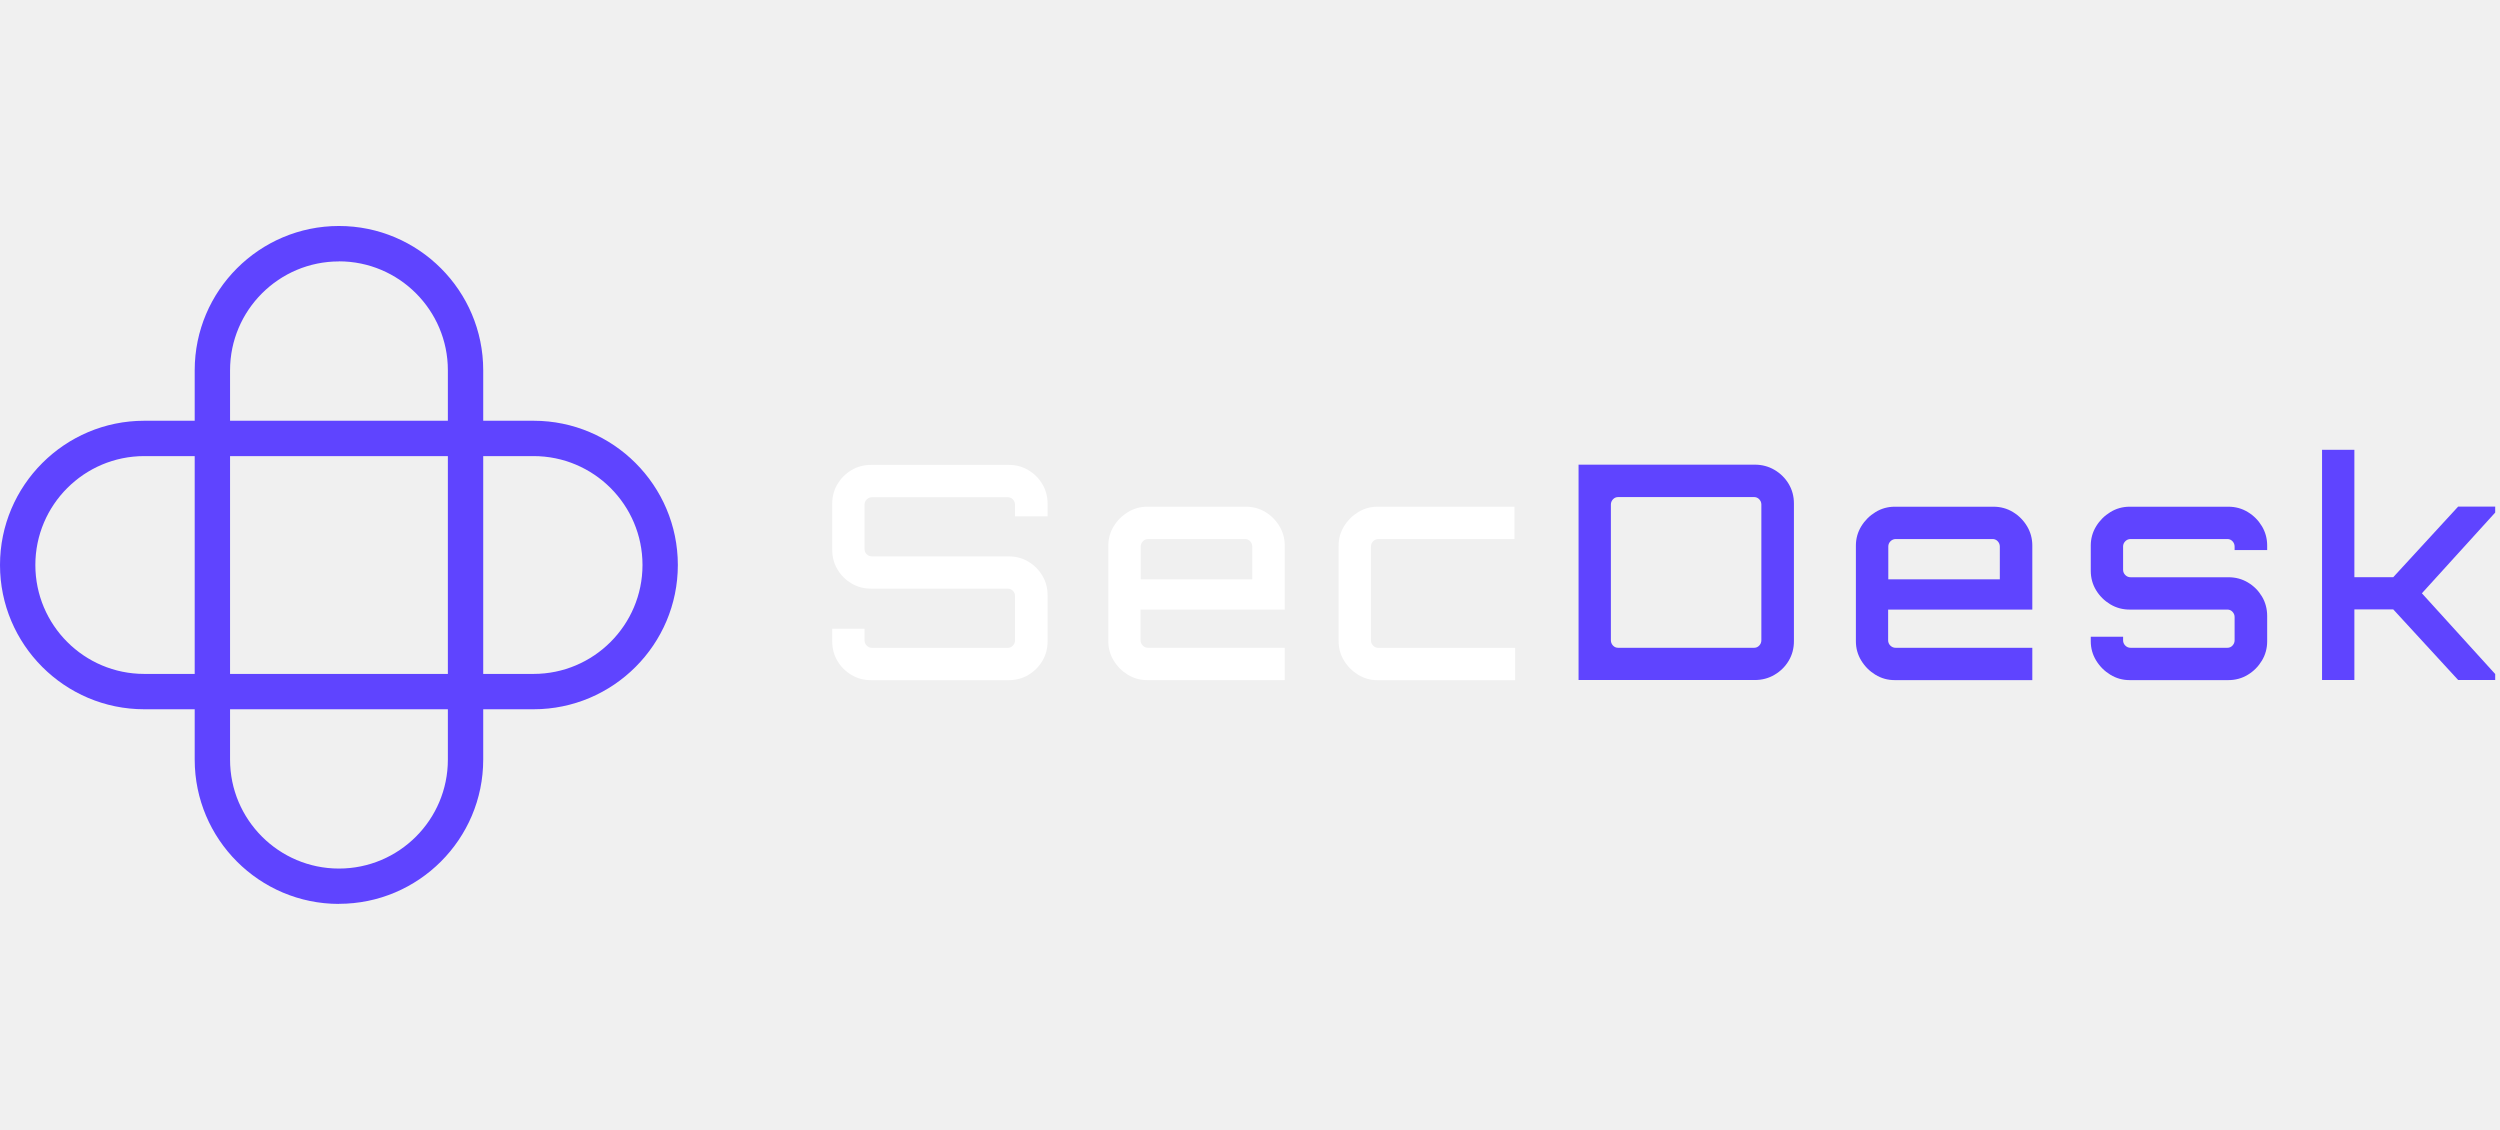
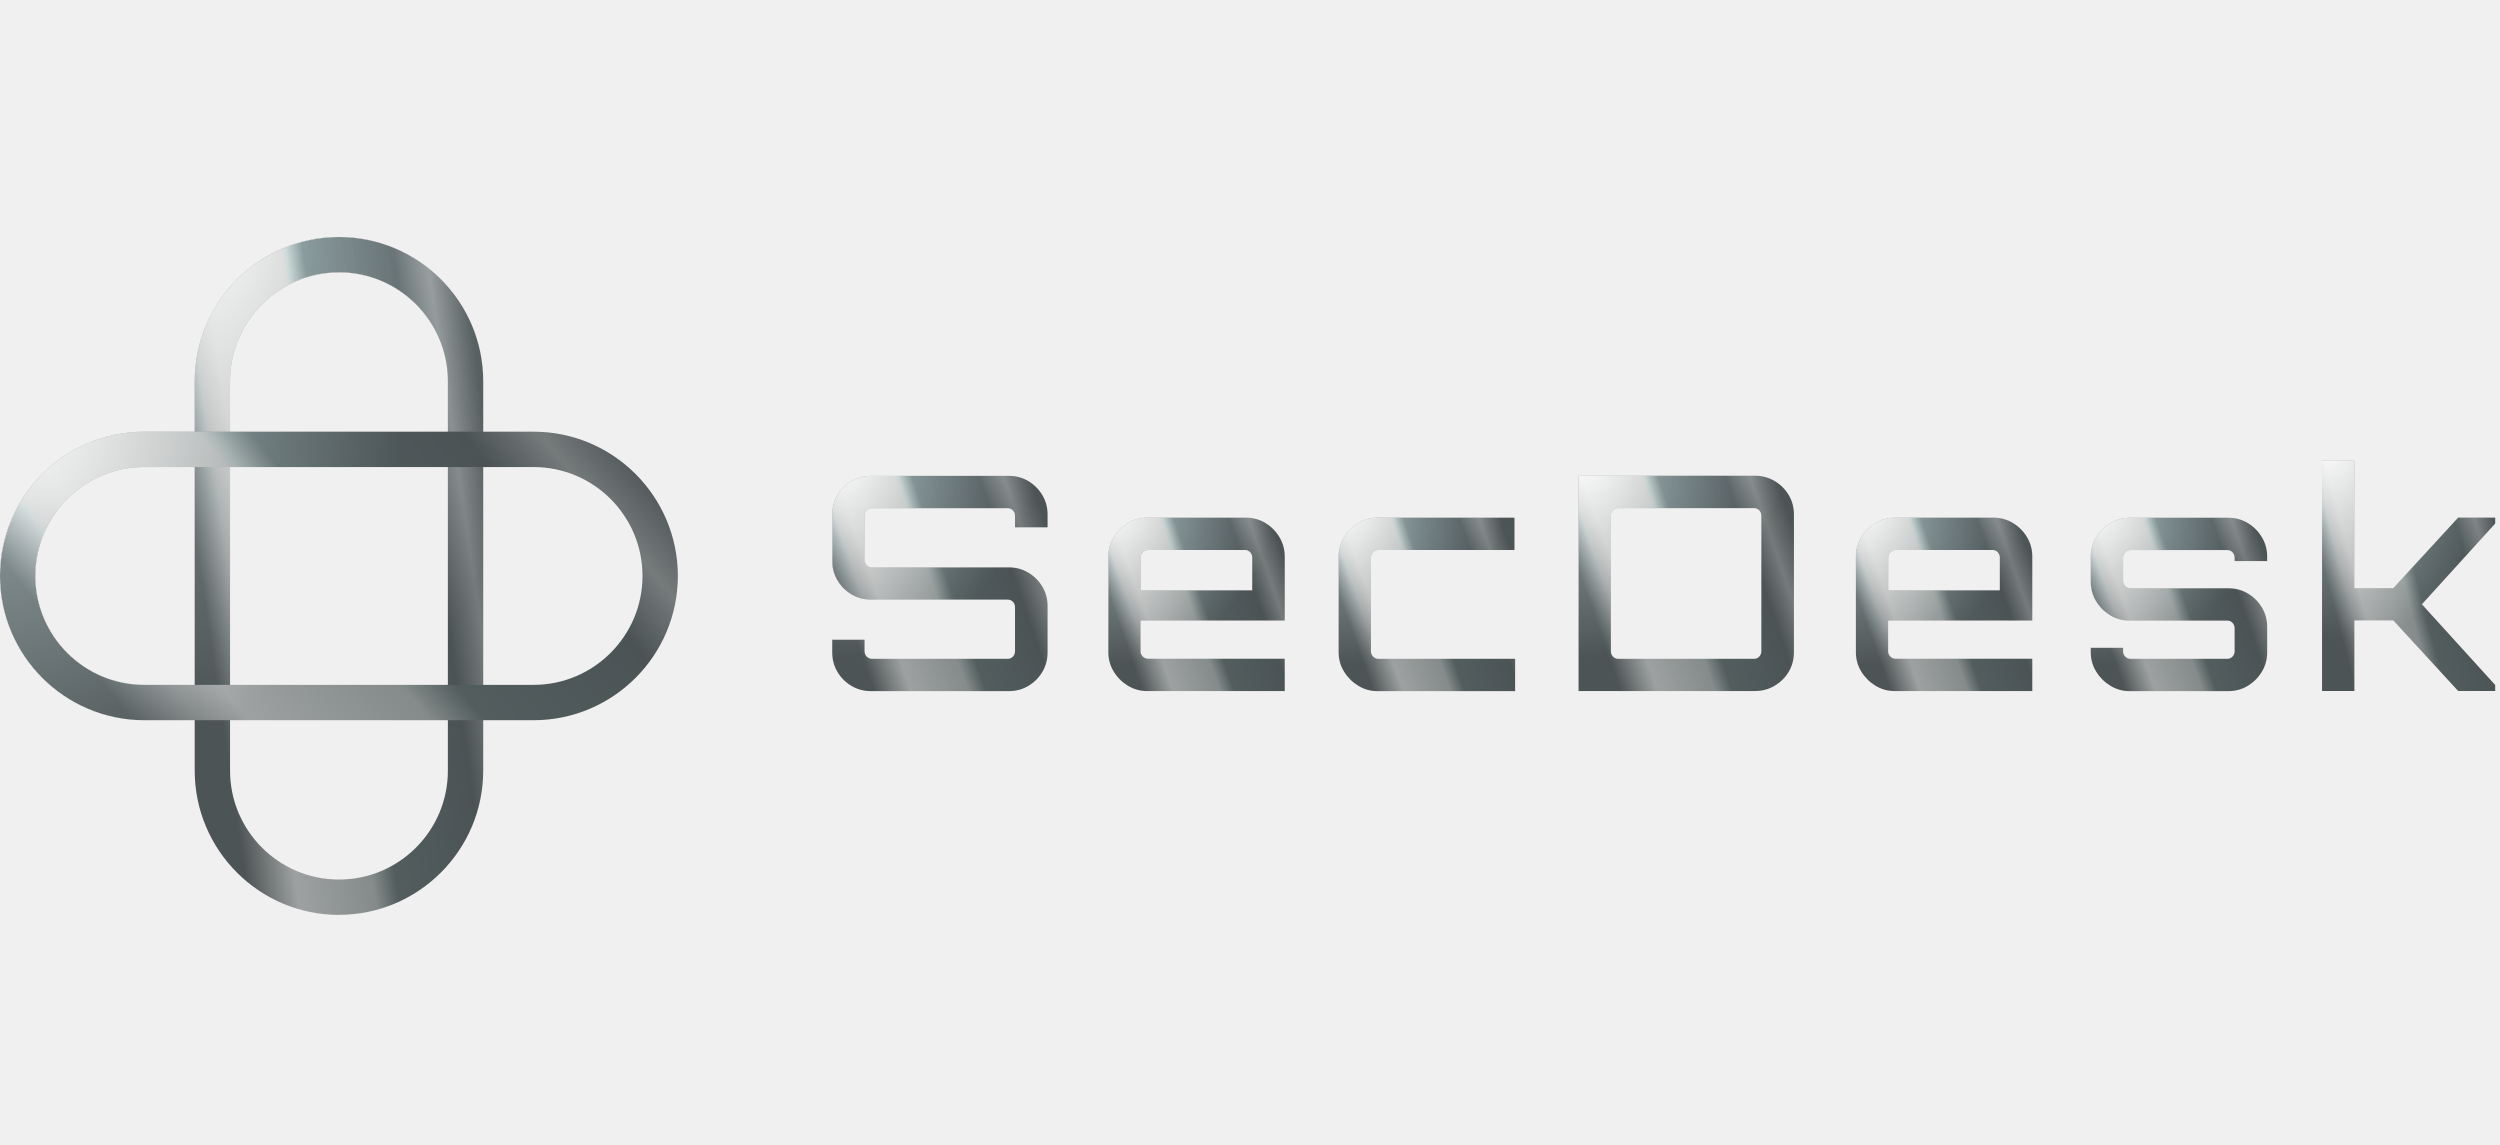
- <svg xmlns="http://www.w3.org/2000/svg" width="177" height="80" viewBox="0 0 177 80" fill="none">
-   <g clip-path="url(#clip0_226_7133)">
-     <g clip-path="url(#clip1_226_7133)">
-       <g clip-path="url(#clip2_226_7133)">
-         <path d="M23.998 63.997C18.363 63.997 13.785 59.414 13.785 53.784V26.213C13.785 20.584 18.363 16 23.998 16C29.634 16 34.212 20.584 34.212 26.213V53.778C34.212 59.414 29.628 63.991 23.998 63.991V63.997ZM23.998 18.509C19.75 18.509 16.288 21.965 16.288 26.219V53.784C16.288 58.032 19.744 61.494 23.998 61.494C28.253 61.494 31.709 58.038 31.709 53.784V26.213C31.709 21.965 28.253 18.503 23.998 18.503V18.509Z" fill="#5F44FF" />
-         <path d="M37.784 50.216H10.213C4.584 50.216 0 45.638 0 40.002C0 34.367 4.584 29.789 10.213 29.789H37.778C43.414 29.789 47.991 34.373 47.991 40.002C47.991 45.632 43.408 50.216 37.778 50.216H37.784ZM10.213 32.292C5.965 32.292 2.503 35.748 2.503 40.002C2.503 44.256 5.959 47.713 10.213 47.713H37.778C42.026 47.713 45.489 44.256 45.489 40.002C45.489 35.748 42.032 32.292 37.778 32.292H10.213Z" fill="#5F44FF" />
-         <path d="M61.673 48.156C61.164 48.156 60.702 48.035 60.285 47.786C59.869 47.538 59.534 47.208 59.291 46.792C59.043 46.376 58.921 45.913 58.921 45.405V44.514H61.21V45.341C61.21 45.48 61.262 45.607 61.366 45.711C61.47 45.815 61.597 45.867 61.736 45.867H71.354C71.493 45.867 71.614 45.815 71.713 45.711C71.811 45.607 71.863 45.48 71.863 45.341V42.208C71.863 42.052 71.811 41.925 71.713 41.827C71.614 41.729 71.493 41.676 71.354 41.676H61.673C61.164 41.676 60.702 41.555 60.285 41.307C59.869 41.058 59.534 40.729 59.291 40.312C59.043 39.896 58.921 39.434 58.921 38.925V35.665C58.921 35.157 59.043 34.694 59.291 34.278C59.54 33.862 59.869 33.532 60.285 33.284C60.702 33.035 61.164 32.914 61.673 32.914H71.418C71.926 32.914 72.389 33.035 72.805 33.284C73.221 33.532 73.551 33.862 73.799 34.278C74.048 34.694 74.169 35.157 74.169 35.665V36.556H71.863V35.729C71.863 35.59 71.811 35.463 71.713 35.359C71.614 35.255 71.493 35.203 71.354 35.203H61.736C61.597 35.203 61.47 35.255 61.366 35.359C61.262 35.463 61.21 35.59 61.21 35.729V38.862C61.21 39.018 61.262 39.145 61.366 39.243C61.47 39.341 61.597 39.393 61.736 39.393H71.418C71.926 39.393 72.389 39.515 72.805 39.763C73.221 40.012 73.551 40.341 73.799 40.758C74.048 41.174 74.169 41.636 74.169 42.145V45.405C74.169 45.913 74.048 46.376 73.799 46.792C73.551 47.208 73.221 47.538 72.805 47.786C72.389 48.035 71.926 48.156 71.418 48.156H61.673Z" fill="white" />
-         <path d="M79.856 47.776C79.44 47.522 79.105 47.187 78.851 46.77C78.596 46.354 78.469 45.898 78.469 45.406V38.626C78.469 38.135 78.596 37.678 78.851 37.262C79.105 36.846 79.44 36.511 79.856 36.257C80.273 36.002 80.729 35.875 81.221 35.875H88.209C88.717 35.875 89.18 36.002 89.596 36.257C90.012 36.511 90.341 36.846 90.59 37.262C90.838 37.678 90.96 38.135 90.96 38.626V43.158H80.752V45.337C80.752 45.476 80.804 45.603 80.908 45.707C81.012 45.811 81.14 45.863 81.278 45.863H90.96V48.152H81.215C80.718 48.152 80.267 48.025 79.851 47.77L79.856 47.776ZM80.758 41.019H88.659V38.69C88.659 38.551 88.607 38.424 88.509 38.32C88.411 38.216 88.29 38.164 88.151 38.164H81.29C81.151 38.164 81.024 38.216 80.92 38.32C80.816 38.424 80.764 38.551 80.764 38.69V41.019H80.758Z" fill="white" />
-         <path d="M96.162 47.776C95.746 47.522 95.411 47.187 95.156 46.77C94.902 46.354 94.775 45.898 94.775 45.406V38.626C94.775 38.135 94.902 37.678 95.156 37.262C95.411 36.846 95.746 36.511 96.162 36.257C96.578 36.002 97.035 35.875 97.526 35.875H107.225V38.164H97.59C97.451 38.164 97.324 38.216 97.22 38.32C97.116 38.424 97.064 38.551 97.064 38.69V45.343C97.064 45.481 97.116 45.608 97.22 45.713C97.324 45.817 97.451 45.869 97.59 45.869H107.271V48.157H97.526C97.029 48.157 96.578 48.03 96.162 47.776Z" fill="white" />
-         <path d="M111.762 48.152V32.898H124.235C124.744 32.898 125.212 33.02 125.634 33.268C126.056 33.517 126.391 33.846 126.64 34.263C126.888 34.679 127.01 35.141 127.01 35.65V45.395C127.01 45.903 126.888 46.366 126.64 46.782C126.391 47.198 126.056 47.528 125.634 47.776C125.212 48.025 124.744 48.146 124.235 48.146H111.762V48.152ZM114.56 45.863H124.195C124.334 45.863 124.455 45.811 124.553 45.707C124.652 45.603 124.704 45.476 124.704 45.337V35.719C124.704 35.58 124.652 35.453 124.553 35.349C124.455 35.245 124.334 35.193 124.195 35.193H114.56C114.421 35.193 114.3 35.245 114.201 35.349C114.103 35.453 114.051 35.58 114.051 35.719V45.337C114.051 45.476 114.103 45.603 114.201 45.707C114.3 45.811 114.421 45.863 114.56 45.863Z" fill="#5F44FF" />
-         <path d="M132.784 47.776C132.368 47.522 132.033 47.187 131.778 46.77C131.524 46.354 131.397 45.898 131.397 45.406V38.626C131.397 38.135 131.524 37.678 131.778 37.262C132.033 36.846 132.368 36.511 132.784 36.257C133.2 36.002 133.657 35.875 134.148 35.875H141.136C141.645 35.875 142.107 36.002 142.523 36.257C142.94 36.511 143.269 36.846 143.518 37.262C143.766 37.678 143.888 38.135 143.888 38.626V43.158H133.68V45.337C133.68 45.476 133.732 45.603 133.836 45.707C133.94 45.811 134.067 45.863 134.206 45.863H143.888V48.152H134.142C133.645 48.152 133.195 48.025 132.778 47.77L132.784 47.776ZM133.686 41.019H141.587V38.69C141.587 38.551 141.535 38.424 141.437 38.32C141.339 38.216 141.217 38.164 141.078 38.164H134.218C134.079 38.164 133.952 38.216 133.848 38.32C133.744 38.424 133.692 38.551 133.692 38.69V41.019H133.686Z" fill="#5F44FF" />
-         <path d="M149.413 47.77C148.997 47.516 148.662 47.181 148.407 46.764C148.153 46.348 148.026 45.892 148.026 45.4V45.083H150.315V45.337C150.315 45.476 150.367 45.603 150.471 45.707C150.575 45.811 150.702 45.863 150.841 45.863H157.702C157.84 45.863 157.962 45.811 158.06 45.707C158.158 45.603 158.21 45.476 158.21 45.337V43.684C158.21 43.545 158.158 43.418 158.06 43.314C157.962 43.21 157.84 43.158 157.702 43.158H150.777C150.28 43.158 149.829 43.036 149.413 42.788C148.997 42.539 148.662 42.21 148.407 41.794C148.153 41.378 148.026 40.915 148.026 40.407V38.626C148.026 38.135 148.153 37.678 148.407 37.262C148.662 36.846 148.997 36.511 149.413 36.257C149.829 36.002 150.286 35.875 150.777 35.875H157.765C158.274 35.875 158.736 36.002 159.152 36.257C159.569 36.511 159.898 36.846 160.147 37.262C160.395 37.678 160.516 38.135 160.516 38.626V38.944H158.21V38.69C158.21 38.551 158.158 38.424 158.06 38.32C157.962 38.216 157.84 38.164 157.702 38.164H150.841C150.702 38.164 150.575 38.216 150.471 38.32C150.367 38.424 150.315 38.551 150.315 38.69V40.343C150.315 40.482 150.367 40.609 150.471 40.713C150.575 40.817 150.702 40.869 150.841 40.869H157.765C158.274 40.869 158.736 40.99 159.152 41.239C159.569 41.487 159.898 41.817 160.147 42.233C160.395 42.649 160.516 43.112 160.516 43.62V45.4C160.516 45.898 160.395 46.348 160.147 46.764C159.898 47.181 159.569 47.516 159.152 47.77C158.736 48.025 158.274 48.152 157.765 48.152H150.777C150.28 48.152 149.829 48.025 149.413 47.77Z" fill="#5F44FF" />
-         <path d="M164.401 48.155V31.844H166.69V40.866H169.441L174.036 35.867H176.66V36.289L171.47 42.005L176.66 47.721V48.143H174.036L169.441 43.144H166.69V48.143H164.401V48.155Z" fill="#5F44FF" />
+ <svg xmlns="http://www.w3.org/2000/svg" width="177" height="81" viewBox="0 0 177 81" fill="none">
+   <g clip-path="url(#clip0_339_1602)">
+     <g clip-path="url(#clip1_339_1602)">
+       <g clip-path="url(#clip2_339_1602)">
+         <path d="M23.998 64.776C18.363 64.776 13.785 60.192 13.785 54.563V26.992C13.785 21.362 18.363 16.779 23.998 16.779C29.634 16.779 34.212 21.362 34.212 26.992V54.557C34.212 60.192 29.628 64.77 23.998 64.77V64.776ZM23.998 19.287C19.75 19.287 16.288 22.744 16.288 26.998V54.563C16.288 58.811 19.744 62.273 23.998 62.273C28.253 62.273 31.709 58.817 31.709 54.563V26.992C31.709 22.744 28.253 19.282 23.998 19.282V19.287Z" fill="url(#paint0_linear_339_1602)" />
+         <path d="M23.998 64.776C18.363 64.776 13.785 60.192 13.785 54.563V26.992C13.785 21.362 18.363 16.779 23.998 16.779C29.634 16.779 34.212 21.362 34.212 26.992V54.557C34.212 60.192 29.628 64.77 23.998 64.77V64.776ZM23.998 19.287C19.75 19.287 16.288 22.744 16.288 26.998V54.563C16.288 58.811 19.744 62.273 23.998 62.273C28.253 62.273 31.709 58.817 31.709 54.563V26.992C31.709 22.744 28.253 19.282 23.998 19.282V19.287Z" fill="url(#paint1_radial_339_1602)" style="mix-blend-mode:overlay" />
+         <path d="M37.784 50.991H10.213C4.584 50.991 0 46.413 0 40.778C0 35.142 4.584 30.564 10.213 30.564H37.778C43.414 30.564 47.991 35.148 47.991 40.778C47.991 46.407 43.408 50.991 37.778 50.991H37.784ZM10.213 33.067C5.965 33.067 2.503 36.523 2.503 40.778C2.503 45.032 5.959 48.488 10.213 48.488H37.778C42.026 48.488 45.489 45.032 45.489 40.778C45.489 36.523 42.032 33.067 37.778 33.067H10.213Z" fill="url(#paint2_linear_339_1602)" />
+         <path d="M37.784 50.991H10.213C4.584 50.991 0 46.413 0 40.778C0 35.142 4.584 30.564 10.213 30.564H37.778C43.414 30.564 47.991 35.148 47.991 40.778C47.991 46.407 43.408 50.991 37.778 50.991H37.784ZM10.213 33.067C5.965 33.067 2.503 36.523 2.503 40.778C2.503 45.032 5.959 48.488 10.213 48.488H37.778C42.026 48.488 45.489 45.032 45.489 40.778C45.489 36.523 42.032 33.067 37.778 33.067H10.213Z" fill="url(#paint3_radial_339_1602)" style="mix-blend-mode:overlay" />
+         <path d="M61.673 48.933C61.164 48.933 60.702 48.812 60.285 48.563C59.869 48.315 59.534 47.985 59.291 47.569C59.043 47.153 58.921 46.69 58.921 46.182V45.292H61.21V46.118C61.21 46.257 61.262 46.384 61.366 46.488C61.47 46.592 61.597 46.644 61.736 46.644H71.354C71.493 46.644 71.614 46.592 71.713 46.488C71.811 46.384 71.863 46.257 71.863 46.118V42.985C71.863 42.829 71.811 42.702 71.713 42.604C71.614 42.506 71.493 42.454 71.354 42.454H61.673C61.164 42.454 60.702 42.332 60.285 42.084C59.869 41.835 59.534 41.506 59.291 41.09C59.043 40.673 58.921 40.211 58.921 39.702V36.442C58.921 35.934 59.043 35.471 59.291 35.055C59.54 34.639 59.869 34.31 60.285 34.061C60.702 33.812 61.164 33.691 61.673 33.691H71.418C71.926 33.691 72.389 33.812 72.805 34.061C73.221 34.31 73.55 34.639 73.799 35.055C74.048 35.471 74.169 35.934 74.169 36.442V37.333H71.863V36.506C71.863 36.367 71.811 36.24 71.713 36.136C71.614 36.032 71.493 35.98 71.354 35.98H61.736C61.597 35.98 61.47 36.032 61.366 36.136C61.262 36.24 61.21 36.367 61.21 36.506V39.639C61.21 39.795 61.262 39.922 61.366 40.02C61.47 40.118 61.597 40.17 61.736 40.17H71.418C71.926 40.17 72.389 40.292 72.805 40.541C73.221 40.789 73.55 41.118 73.799 41.535C74.048 41.951 74.169 42.413 74.169 42.922V46.182C74.169 46.69 74.048 47.153 73.799 47.569C73.55 47.985 73.221 48.315 72.805 48.563C72.389 48.812 71.926 48.933 71.418 48.933H61.673Z" fill="url(#paint4_linear_339_1602)" />
+         <path d="M61.673 48.933C61.164 48.933 60.702 48.812 60.285 48.563C59.869 48.315 59.534 47.985 59.291 47.569C59.043 47.153 58.921 46.69 58.921 46.182V45.292H61.21V46.118C61.21 46.257 61.262 46.384 61.366 46.488C61.47 46.592 61.597 46.644 61.736 46.644H71.354C71.493 46.644 71.614 46.592 71.713 46.488C71.811 46.384 71.863 46.257 71.863 46.118V42.985C71.863 42.829 71.811 42.702 71.713 42.604C71.614 42.506 71.493 42.454 71.354 42.454H61.673C61.164 42.454 60.702 42.332 60.285 42.084C59.869 41.835 59.534 41.506 59.291 41.09C59.043 40.673 58.921 40.211 58.921 39.702V36.442C58.921 35.934 59.043 35.471 59.291 35.055C59.54 34.639 59.869 34.31 60.285 34.061C60.702 33.812 61.164 33.691 61.673 33.691H71.418C71.926 33.691 72.389 33.812 72.805 34.061C73.221 34.31 73.55 34.639 73.799 35.055C74.048 35.471 74.169 35.934 74.169 36.442V37.333H71.863V36.506C71.863 36.367 71.811 36.24 71.713 36.136C71.614 36.032 71.493 35.98 71.354 35.98H61.736C61.597 35.98 61.47 36.032 61.366 36.136C61.262 36.24 61.21 36.367 61.21 36.506V39.639C61.21 39.795 61.262 39.922 61.366 40.02C61.47 40.118 61.597 40.17 61.736 40.17H71.418C71.926 40.17 72.389 40.292 72.805 40.541C73.221 40.789 73.55 41.118 73.799 41.535C74.048 41.951 74.169 42.413 74.169 42.922V46.182C74.169 46.69 74.048 47.153 73.799 47.569C73.55 47.985 73.221 48.315 72.805 48.563C72.389 48.812 71.926 48.933 71.418 48.933H61.673Z" fill="url(#paint5_radial_339_1602)" style="mix-blend-mode:overlay" />
+         <path d="M79.856 48.551C79.44 48.297 79.105 47.962 78.851 47.546C78.597 47.13 78.469 46.673 78.469 46.182V39.402C78.469 38.91 78.597 38.454 78.851 38.038C79.105 37.621 79.44 37.286 79.856 37.032C80.273 36.778 80.729 36.65 81.221 36.65H88.209C88.717 36.65 89.18 36.778 89.596 37.032C90.012 37.286 90.341 37.621 90.59 38.038C90.838 38.454 90.96 38.91 90.96 39.402V43.933H80.752V46.112C80.752 46.251 80.804 46.378 80.909 46.482C81.013 46.586 81.14 46.638 81.278 46.638H90.96V48.927H81.215C80.718 48.927 80.267 48.8 79.851 48.546L79.856 48.551ZM80.758 41.795H88.659V39.465C88.659 39.327 88.607 39.199 88.509 39.095C88.411 38.991 88.29 38.939 88.151 38.939H81.29C81.151 38.939 81.024 38.991 80.92 39.095C80.816 39.199 80.764 39.327 80.764 39.465V41.795H80.758Z" fill="url(#paint6_linear_339_1602)" />
+         <path d="M79.856 48.551C79.44 48.297 79.105 47.962 78.851 47.546C78.597 47.13 78.469 46.673 78.469 46.182V39.402C78.469 38.91 78.597 38.454 78.851 38.038C79.105 37.621 79.44 37.286 79.856 37.032C80.273 36.778 80.729 36.65 81.221 36.65H88.209C88.717 36.65 89.18 36.778 89.596 37.032C90.012 37.286 90.341 37.621 90.59 38.038C90.838 38.454 90.96 38.91 90.96 39.402V43.933H80.752V46.112C80.752 46.251 80.804 46.378 80.909 46.482C81.013 46.586 81.14 46.638 81.278 46.638H90.96V48.927H81.215C80.718 48.927 80.267 48.8 79.851 48.546L79.856 48.551ZM80.758 41.795H88.659V39.465C88.659 39.327 88.607 39.199 88.509 39.095C88.411 38.991 88.29 38.939 88.151 38.939H81.29C81.151 38.939 81.024 38.991 80.92 39.095C80.816 39.199 80.764 39.327 80.764 39.465V41.795H80.758Z" fill="url(#paint7_radial_339_1602)" style="mix-blend-mode:overlay" />
+         <path d="M96.162 48.551C95.746 48.297 95.41 47.962 95.156 47.546C94.902 47.13 94.775 46.673 94.775 46.182V39.402C94.775 38.91 94.902 38.454 95.156 38.038C95.41 37.621 95.746 37.286 96.162 37.032C96.578 36.778 97.035 36.65 97.526 36.65H107.225V38.939H97.59C97.451 38.939 97.324 38.991 97.22 39.095C97.116 39.199 97.064 39.327 97.064 39.465V46.118C97.064 46.257 97.116 46.384 97.22 46.488C97.324 46.592 97.451 46.644 97.59 46.644H107.271V48.933H97.526C97.029 48.933 96.578 48.806 96.162 48.551Z" fill="url(#paint8_linear_339_1602)" />
+         <path d="M96.162 48.551C95.746 48.297 95.41 47.962 95.156 47.546C94.902 47.13 94.775 46.673 94.775 46.182V39.402C94.775 38.91 94.902 38.454 95.156 38.038C95.41 37.621 95.746 37.286 96.162 37.032C96.578 36.778 97.035 36.65 97.526 36.65H107.225V38.939H97.59C97.451 38.939 97.324 38.991 97.22 39.095C97.116 39.199 97.064 39.327 97.064 39.465V46.118C97.064 46.257 97.116 46.384 97.22 46.488C97.324 46.592 97.451 46.644 97.59 46.644H107.271V48.933H97.526C97.029 48.933 96.578 48.806 96.162 48.551Z" fill="url(#paint9_radial_339_1602)" style="mix-blend-mode:overlay" />
+         <path d="M111.762 48.933V33.68H124.235C124.744 33.68 125.212 33.801 125.634 34.05C126.056 34.298 126.391 34.628 126.64 35.044C126.888 35.46 127.01 35.922 127.01 36.431V46.176C127.01 46.685 126.888 47.147 126.64 47.563C126.391 47.979 126.056 48.309 125.634 48.557C125.212 48.806 124.744 48.927 124.235 48.927H111.762V48.933ZM114.56 46.644H124.195C124.334 46.644 124.455 46.592 124.553 46.488C124.651 46.384 124.704 46.257 124.704 46.118V36.5C124.704 36.362 124.651 36.234 124.553 36.13C124.455 36.026 124.334 35.974 124.195 35.974H114.56C114.421 35.974 114.3 36.026 114.201 36.13C114.103 36.234 114.051 36.362 114.051 36.5V46.118C114.051 46.257 114.103 46.384 114.201 46.488C114.3 46.592 114.421 46.644 114.56 46.644Z" fill="url(#paint10_linear_339_1602)" />
+         <path d="M111.762 48.933V33.68H124.235C124.744 33.68 125.212 33.801 125.634 34.05C126.056 34.298 126.391 34.628 126.64 35.044C126.888 35.46 127.01 35.922 127.01 36.431V46.176C127.01 46.685 126.888 47.147 126.64 47.563C126.391 47.979 126.056 48.309 125.634 48.557C125.212 48.806 124.744 48.927 124.235 48.927H111.762V48.933ZM114.56 46.644H124.195C124.334 46.644 124.455 46.592 124.553 46.488C124.651 46.384 124.704 46.257 124.704 46.118V36.5C124.704 36.362 124.651 36.234 124.553 36.13C124.455 36.026 124.334 35.974 124.195 35.974H114.56C114.421 35.974 114.3 36.026 114.201 36.13C114.103 36.234 114.051 36.362 114.051 36.5V46.118C114.051 46.257 114.103 46.384 114.201 46.488C114.3 46.592 114.421 46.644 114.56 46.644Z" fill="url(#paint11_radial_339_1602)" style="mix-blend-mode:overlay" />
+         <path d="M132.784 48.551C132.368 48.297 132.033 47.962 131.778 47.546C131.524 47.13 131.397 46.673 131.397 46.182V39.402C131.397 38.91 131.524 38.454 131.778 38.038C132.033 37.621 132.368 37.286 132.784 37.032C133.2 36.778 133.657 36.65 134.148 36.65H141.136C141.645 36.65 142.107 36.778 142.523 37.032C142.939 37.286 143.269 37.621 143.517 38.038C143.766 38.454 143.887 38.91 143.887 39.402V43.933H133.68V46.112C133.68 46.251 133.732 46.378 133.836 46.482C133.94 46.586 134.067 46.638 134.206 46.638H143.887V48.927H134.142C133.645 48.927 133.194 48.8 132.778 48.546L132.784 48.551ZM133.686 41.795H141.587V39.465C141.587 39.327 141.535 39.199 141.437 39.095C141.338 38.991 141.217 38.939 141.078 38.939H134.217C134.079 38.939 133.952 38.991 133.848 39.095C133.743 39.199 133.691 39.327 133.691 39.465V41.795H133.686Z" fill="url(#paint12_linear_339_1602)" />
+         <path d="M132.784 48.551C132.368 48.297 132.033 47.962 131.778 47.546C131.524 47.13 131.397 46.673 131.397 46.182V39.402C131.397 38.91 131.524 38.454 131.778 38.038C132.033 37.621 132.368 37.286 132.784 37.032C133.2 36.778 133.657 36.65 134.148 36.65H141.136C141.645 36.65 142.107 36.778 142.523 37.032C142.939 37.286 143.269 37.621 143.517 38.038C143.766 38.454 143.887 38.91 143.887 39.402V43.933H133.68V46.112C133.68 46.251 133.732 46.378 133.836 46.482C133.94 46.586 134.067 46.638 134.206 46.638H143.887V48.927H134.142C133.645 48.927 133.194 48.8 132.778 48.546L132.784 48.551ZM133.686 41.795H141.587V39.465C141.587 39.327 141.535 39.199 141.437 39.095C141.338 38.991 141.217 38.939 141.078 38.939H134.217C134.079 38.939 133.952 38.991 133.848 39.095C133.743 39.199 133.691 39.327 133.691 39.465V41.795H133.686Z" fill="url(#paint13_radial_339_1602)" style="mix-blend-mode:overlay" />
+         <path d="M149.413 48.551C148.997 48.297 148.662 47.962 148.407 47.546C148.153 47.13 148.026 46.673 148.026 46.182V45.864H150.315V46.118C150.315 46.257 150.367 46.384 150.471 46.488C150.575 46.592 150.702 46.644 150.841 46.644H157.702C157.84 46.644 157.962 46.592 158.06 46.488C158.158 46.384 158.21 46.257 158.21 46.118V44.465C158.21 44.326 158.158 44.199 158.06 44.095C157.962 43.991 157.84 43.939 157.702 43.939H150.777C150.28 43.939 149.829 43.818 149.413 43.569C148.997 43.321 148.662 42.991 148.407 42.575C148.153 42.159 148.026 41.696 148.026 41.188V39.407C148.026 38.916 148.153 38.46 148.407 38.044C148.662 37.627 148.997 37.292 149.413 37.038C149.829 36.783 150.286 36.656 150.777 36.656H157.765C158.274 36.656 158.736 36.783 159.152 37.038C159.568 37.292 159.898 37.627 160.146 38.044C160.395 38.46 160.516 38.916 160.516 39.407V39.725H158.21V39.471C158.21 39.332 158.158 39.205 158.06 39.101C157.962 38.997 157.84 38.945 157.702 38.945H150.841C150.702 38.945 150.575 38.997 150.471 39.101C150.367 39.205 150.315 39.332 150.315 39.471V41.124C150.315 41.263 150.367 41.39 150.471 41.494C150.575 41.598 150.702 41.65 150.841 41.65H157.765C158.274 41.65 158.736 41.772 159.152 42.02C159.568 42.269 159.898 42.598 160.146 43.014C160.395 43.43 160.516 43.893 160.516 44.401V46.182C160.516 46.679 160.395 47.13 160.146 47.546C159.898 47.962 159.568 48.297 159.152 48.551C158.736 48.806 158.274 48.933 157.765 48.933H150.777C150.28 48.933 149.829 48.806 149.413 48.551Z" fill="url(#paint14_linear_339_1602)" />
+         <path d="M149.413 48.551C148.997 48.297 148.662 47.962 148.407 47.546C148.153 47.13 148.026 46.673 148.026 46.182V45.864H150.315V46.118C150.315 46.257 150.367 46.384 150.471 46.488C150.575 46.592 150.702 46.644 150.841 46.644H157.702C157.84 46.644 157.962 46.592 158.06 46.488C158.158 46.384 158.21 46.257 158.21 46.118V44.465C158.21 44.326 158.158 44.199 158.06 44.095C157.962 43.991 157.84 43.939 157.702 43.939H150.777C150.28 43.939 149.829 43.818 149.413 43.569C148.997 43.321 148.662 42.991 148.407 42.575C148.153 42.159 148.026 41.696 148.026 41.188V39.407C148.026 38.916 148.153 38.46 148.407 38.044C148.662 37.627 148.997 37.292 149.413 37.038C149.829 36.783 150.286 36.656 150.777 36.656H157.765C158.274 36.656 158.736 36.783 159.152 37.038C159.568 37.292 159.898 37.627 160.146 38.044C160.395 38.46 160.516 38.916 160.516 39.407V39.725H158.21V39.471C158.21 39.332 158.158 39.205 158.06 39.101C157.962 38.997 157.84 38.945 157.702 38.945H150.841C150.702 38.945 150.575 38.997 150.471 39.101C150.367 39.205 150.315 39.332 150.315 39.471V41.124C150.315 41.263 150.367 41.39 150.471 41.494C150.575 41.598 150.702 41.65 150.841 41.65H157.765C158.274 41.65 158.736 41.772 159.152 42.02C159.568 42.269 159.898 42.598 160.146 43.014C160.395 43.43 160.516 43.893 160.516 44.401V46.182C160.516 46.679 160.395 47.13 160.146 47.546C159.898 47.962 159.568 48.297 159.152 48.551C158.736 48.806 158.274 48.933 157.765 48.933H150.777C150.28 48.933 149.829 48.806 149.413 48.551Z" fill="url(#paint15_radial_339_1602)" style="mix-blend-mode:overlay" />
+         <path d="M164.401 48.933V32.622H166.689V41.644H169.441L174.036 36.645H176.66V37.067L171.47 42.783L176.66 48.499V48.921H174.036L169.441 43.922H166.689V48.921H164.401V48.933Z" fill="url(#paint16_linear_339_1602)" />
+         <path d="M164.401 48.933V32.622H166.689V41.644H169.441L174.036 36.645H176.66V37.067L171.47 42.783L176.66 48.499V48.921H174.036L169.441 43.922H166.689V48.921H164.401V48.933Z" fill="url(#paint17_radial_339_1602)" style="mix-blend-mode:overlay" />
      </g>
    </g>
  </g>
  <defs>
-     <clipPath id="clip0_226_7133">
-       <rect width="176.66" height="48" fill="white" transform="translate(0 16)" />
+     <linearGradient id="paint0_linear_339_1602" x1="13.785" y1="48.579" x2="36.623" y2="45.214" gradientUnits="userSpaceOnUse">
+       <stop offset="0.068" stop-color="#4D5455" />
+       <stop offset="0.219" stop-color="#9EA1A1" />
+       <stop offset="0.453" stop-color="#848B8A" />
+       <stop offset="0.524" stop-color="#535D5E" />
+       <stop offset="0.797" stop-color="#4B5355" />
+       <stop offset="0.896" stop-color="#757A7B" />
+       <stop offset="1" stop-color="#4D5455" />
+     </linearGradient>
+     <radialGradient id="paint1_radial_339_1602" cx="0" cy="0" r="1" gradientUnits="userSpaceOnUse" gradientTransform="translate(13.7853 12.6236) rotate(76.2975) scale(39.54 22.2807)">
+       <stop stop-color="white" />
+       <stop offset="1" stop-color="white" stop-opacity="0" />
+     </radialGradient>
+     <linearGradient id="paint2_linear_339_1602" x1="-5.68338e-07" y1="44.098" x2="32.989" y2="17.26" gradientUnits="userSpaceOnUse">
+       <stop offset="0.068" stop-color="#4D5455" />
+       <stop offset="0.219" stop-color="#9EA1A1" />
+       <stop offset="0.453" stop-color="#848B8A" />
+       <stop offset="0.524" stop-color="#535D5E" />
+       <stop offset="0.797" stop-color="#4B5355" />
+       <stop offset="0.896" stop-color="#757A7B" />
+       <stop offset="1" stop-color="#4D5455" />
+     </linearGradient>
+     <radialGradient id="paint3_radial_339_1602" cx="0" cy="0" r="1" gradientUnits="userSpaceOnUse" gradientTransform="translate(-1.05796e-06 28.7958) rotate(36.6095) scale(27.4138 32.1325)">
+       <stop stop-color="white" />
+       <stop offset="1" stop-color="white" stop-opacity="0" />
+     </radialGradient>
+     <linearGradient id="paint4_linear_339_1602" x1="58.921" y1="43.79" x2="74.473" y2="38.402" gradientUnits="userSpaceOnUse">
+       <stop offset="0.068" stop-color="#4D5455" />
+       <stop offset="0.219" stop-color="#9EA1A1" />
+       <stop offset="0.453" stop-color="#848B8A" />
+       <stop offset="0.524" stop-color="#535D5E" />
+       <stop offset="0.797" stop-color="#4B5355" />
+       <stop offset="0.896" stop-color="#757A7B" />
+       <stop offset="1" stop-color="#4D5455" />
+     </linearGradient>
+     <radialGradient id="paint5_radial_339_1602" cx="0" cy="0" r="1" gradientUnits="userSpaceOnUse" gradientTransform="translate(58.9213 32.3716) rotate(60.1817) scale(14.0604 14.8525)">
+       <stop stop-color="white" />
+       <stop offset="1" stop-color="white" stop-opacity="0" />
+     </radialGradient>
+     <linearGradient id="paint6_linear_339_1602" x1="78.469" y1="44.784" x2="91.162" y2="40.312" gradientUnits="userSpaceOnUse">
+       <stop offset="0.068" stop-color="#4D5455" />
+       <stop offset="0.219" stop-color="#9EA1A1" />
+       <stop offset="0.453" stop-color="#848B8A" />
+       <stop offset="0.524" stop-color="#535D5E" />
+       <stop offset="0.797" stop-color="#4B5355" />
+       <stop offset="0.896" stop-color="#757A7B" />
+       <stop offset="1" stop-color="#4D5455" />
+     </linearGradient>
+     <radialGradient id="paint7_radial_339_1602" cx="0" cy="0" r="1" gradientUnits="userSpaceOnUse" gradientTransform="translate(78.4693 35.5876) rotate(59.7624) scale(11.3731 12.1156)">
+       <stop stop-color="white" />
+       <stop offset="1" stop-color="white" stop-opacity="0" />
+     </radialGradient>
+     <linearGradient id="paint8_linear_339_1602" x1="94.775" y1="44.788" x2="107.474" y2="40.314" gradientUnits="userSpaceOnUse">
+       <stop offset="0.068" stop-color="#4D5455" />
+       <stop offset="0.219" stop-color="#9EA1A1" />
+       <stop offset="0.453" stop-color="#848B8A" />
+       <stop offset="0.524" stop-color="#535D5E" />
+       <stop offset="0.797" stop-color="#4B5355" />
+       <stop offset="0.896" stop-color="#757A7B" />
+       <stop offset="1" stop-color="#4D5455" />
+     </linearGradient>
+     <radialGradient id="paint9_radial_339_1602" cx="0" cy="0" r="1" gradientUnits="userSpaceOnUse" gradientTransform="translate(94.7747 35.5871) rotate(59.7626) scale(11.3784 12.1212)">
+       <stop stop-color="white" />
+       <stop offset="1" stop-color="white" stop-opacity="0" />
+     </radialGradient>
+     <linearGradient id="paint10_linear_339_1602" x1="111.762" y1="43.786" x2="127.317" y2="38.402" gradientUnits="userSpaceOnUse">
+       <stop offset="0.068" stop-color="#4D5455" />
+       <stop offset="0.219" stop-color="#9EA1A1" />
+       <stop offset="0.453" stop-color="#848B8A" />
+       <stop offset="0.524" stop-color="#535D5E" />
+       <stop offset="0.797" stop-color="#4B5355" />
+       <stop offset="0.896" stop-color="#757A7B" />
+       <stop offset="1" stop-color="#4D5455" />
+     </linearGradient>
+     <radialGradient id="paint11_radial_339_1602" cx="0" cy="0" r="1" gradientUnits="userSpaceOnUse" gradientTransform="translate(111.762 32.3592) rotate(60.2004) scale(14.0684 14.8553)">
+       <stop stop-color="white" />
+       <stop offset="1" stop-color="white" stop-opacity="0" />
+     </radialGradient>
+     <linearGradient id="paint12_linear_339_1602" x1="131.397" y1="44.784" x2="144.09" y2="40.312" gradientUnits="userSpaceOnUse">
+       <stop offset="0.068" stop-color="#4D5455" />
+       <stop offset="0.219" stop-color="#9EA1A1" />
+       <stop offset="0.453" stop-color="#848B8A" />
+       <stop offset="0.524" stop-color="#535D5E" />
+       <stop offset="0.797" stop-color="#4B5355" />
+       <stop offset="0.896" stop-color="#757A7B" />
+       <stop offset="1" stop-color="#4D5455" />
+     </linearGradient>
+     <radialGradient id="paint13_radial_339_1602" cx="0" cy="0" r="1" gradientUnits="userSpaceOnUse" gradientTransform="translate(131.397 35.5876) rotate(59.7624) scale(11.3731 12.1156)">
+       <stop stop-color="white" />
+       <stop offset="1" stop-color="white" stop-opacity="0" />
+     </radialGradient>
+     <linearGradient id="paint14_linear_339_1602" x1="148.026" y1="44.79" x2="160.719" y2="40.318" gradientUnits="userSpaceOnUse">
+       <stop offset="0.068" stop-color="#4D5455" />
+       <stop offset="0.219" stop-color="#9EA1A1" />
+       <stop offset="0.453" stop-color="#848B8A" />
+       <stop offset="0.524" stop-color="#535D5E" />
+       <stop offset="0.797" stop-color="#4B5355" />
+       <stop offset="0.896" stop-color="#757A7B" />
+       <stop offset="1" stop-color="#4D5455" />
+     </linearGradient>
+     <radialGradient id="paint15_radial_339_1602" cx="0" cy="0" r="1" gradientUnits="userSpaceOnUse" gradientTransform="translate(148.026 35.5934) rotate(59.7624) scale(11.3731 12.1155)">
+       <stop stop-color="white" />
+       <stop offset="1" stop-color="white" stop-opacity="0" />
+     </radialGradient>
+     <linearGradient id="paint16_linear_339_1602" x1="164.401" y1="43.429" x2="177.517" y2="40.015" gradientUnits="userSpaceOnUse">
+       <stop offset="0.068" stop-color="#4D5455" />
+       <stop offset="0.219" stop-color="#9EA1A1" />
+       <stop offset="0.453" stop-color="#848B8A" />
+       <stop offset="0.524" stop-color="#535D5E" />
+       <stop offset="0.797" stop-color="#4B5355" />
+       <stop offset="0.896" stop-color="#757A7B" />
+       <stop offset="1" stop-color="#4D5455" />
+     </linearGradient>
+     <radialGradient id="paint17_radial_339_1602" cx="0" cy="0" r="1" gradientUnits="userSpaceOnUse" gradientTransform="translate(164.401 31.2097) rotate(66.7034) scale(14.2135 12.6418)">
+       <stop stop-color="white" />
+       <stop offset="1" stop-color="white" stop-opacity="0" />
+     </radialGradient>
+     <clipPath id="clip0_339_1602">
+       <rect width="176.66" height="48" fill="white" transform="translate(0 16.7773)" />
    </clipPath>
-     <clipPath id="clip1_226_7133">
-       <rect width="176.66" height="48" fill="white" transform="translate(0 16)" />
+     <clipPath id="clip1_339_1602">
+       <rect width="176.66" height="48" fill="white" transform="translate(0 16.7773)" />
    </clipPath>
-     <clipPath id="clip2_226_7133">
-       <rect width="176.66" height="47.997" fill="white" transform="translate(0 16)" />
+     <clipPath id="clip2_339_1602">
+       <rect width="176.66" height="47.997" fill="white" transform="translate(0 16.7788)" />
    </clipPath>
  </defs>
</svg>
